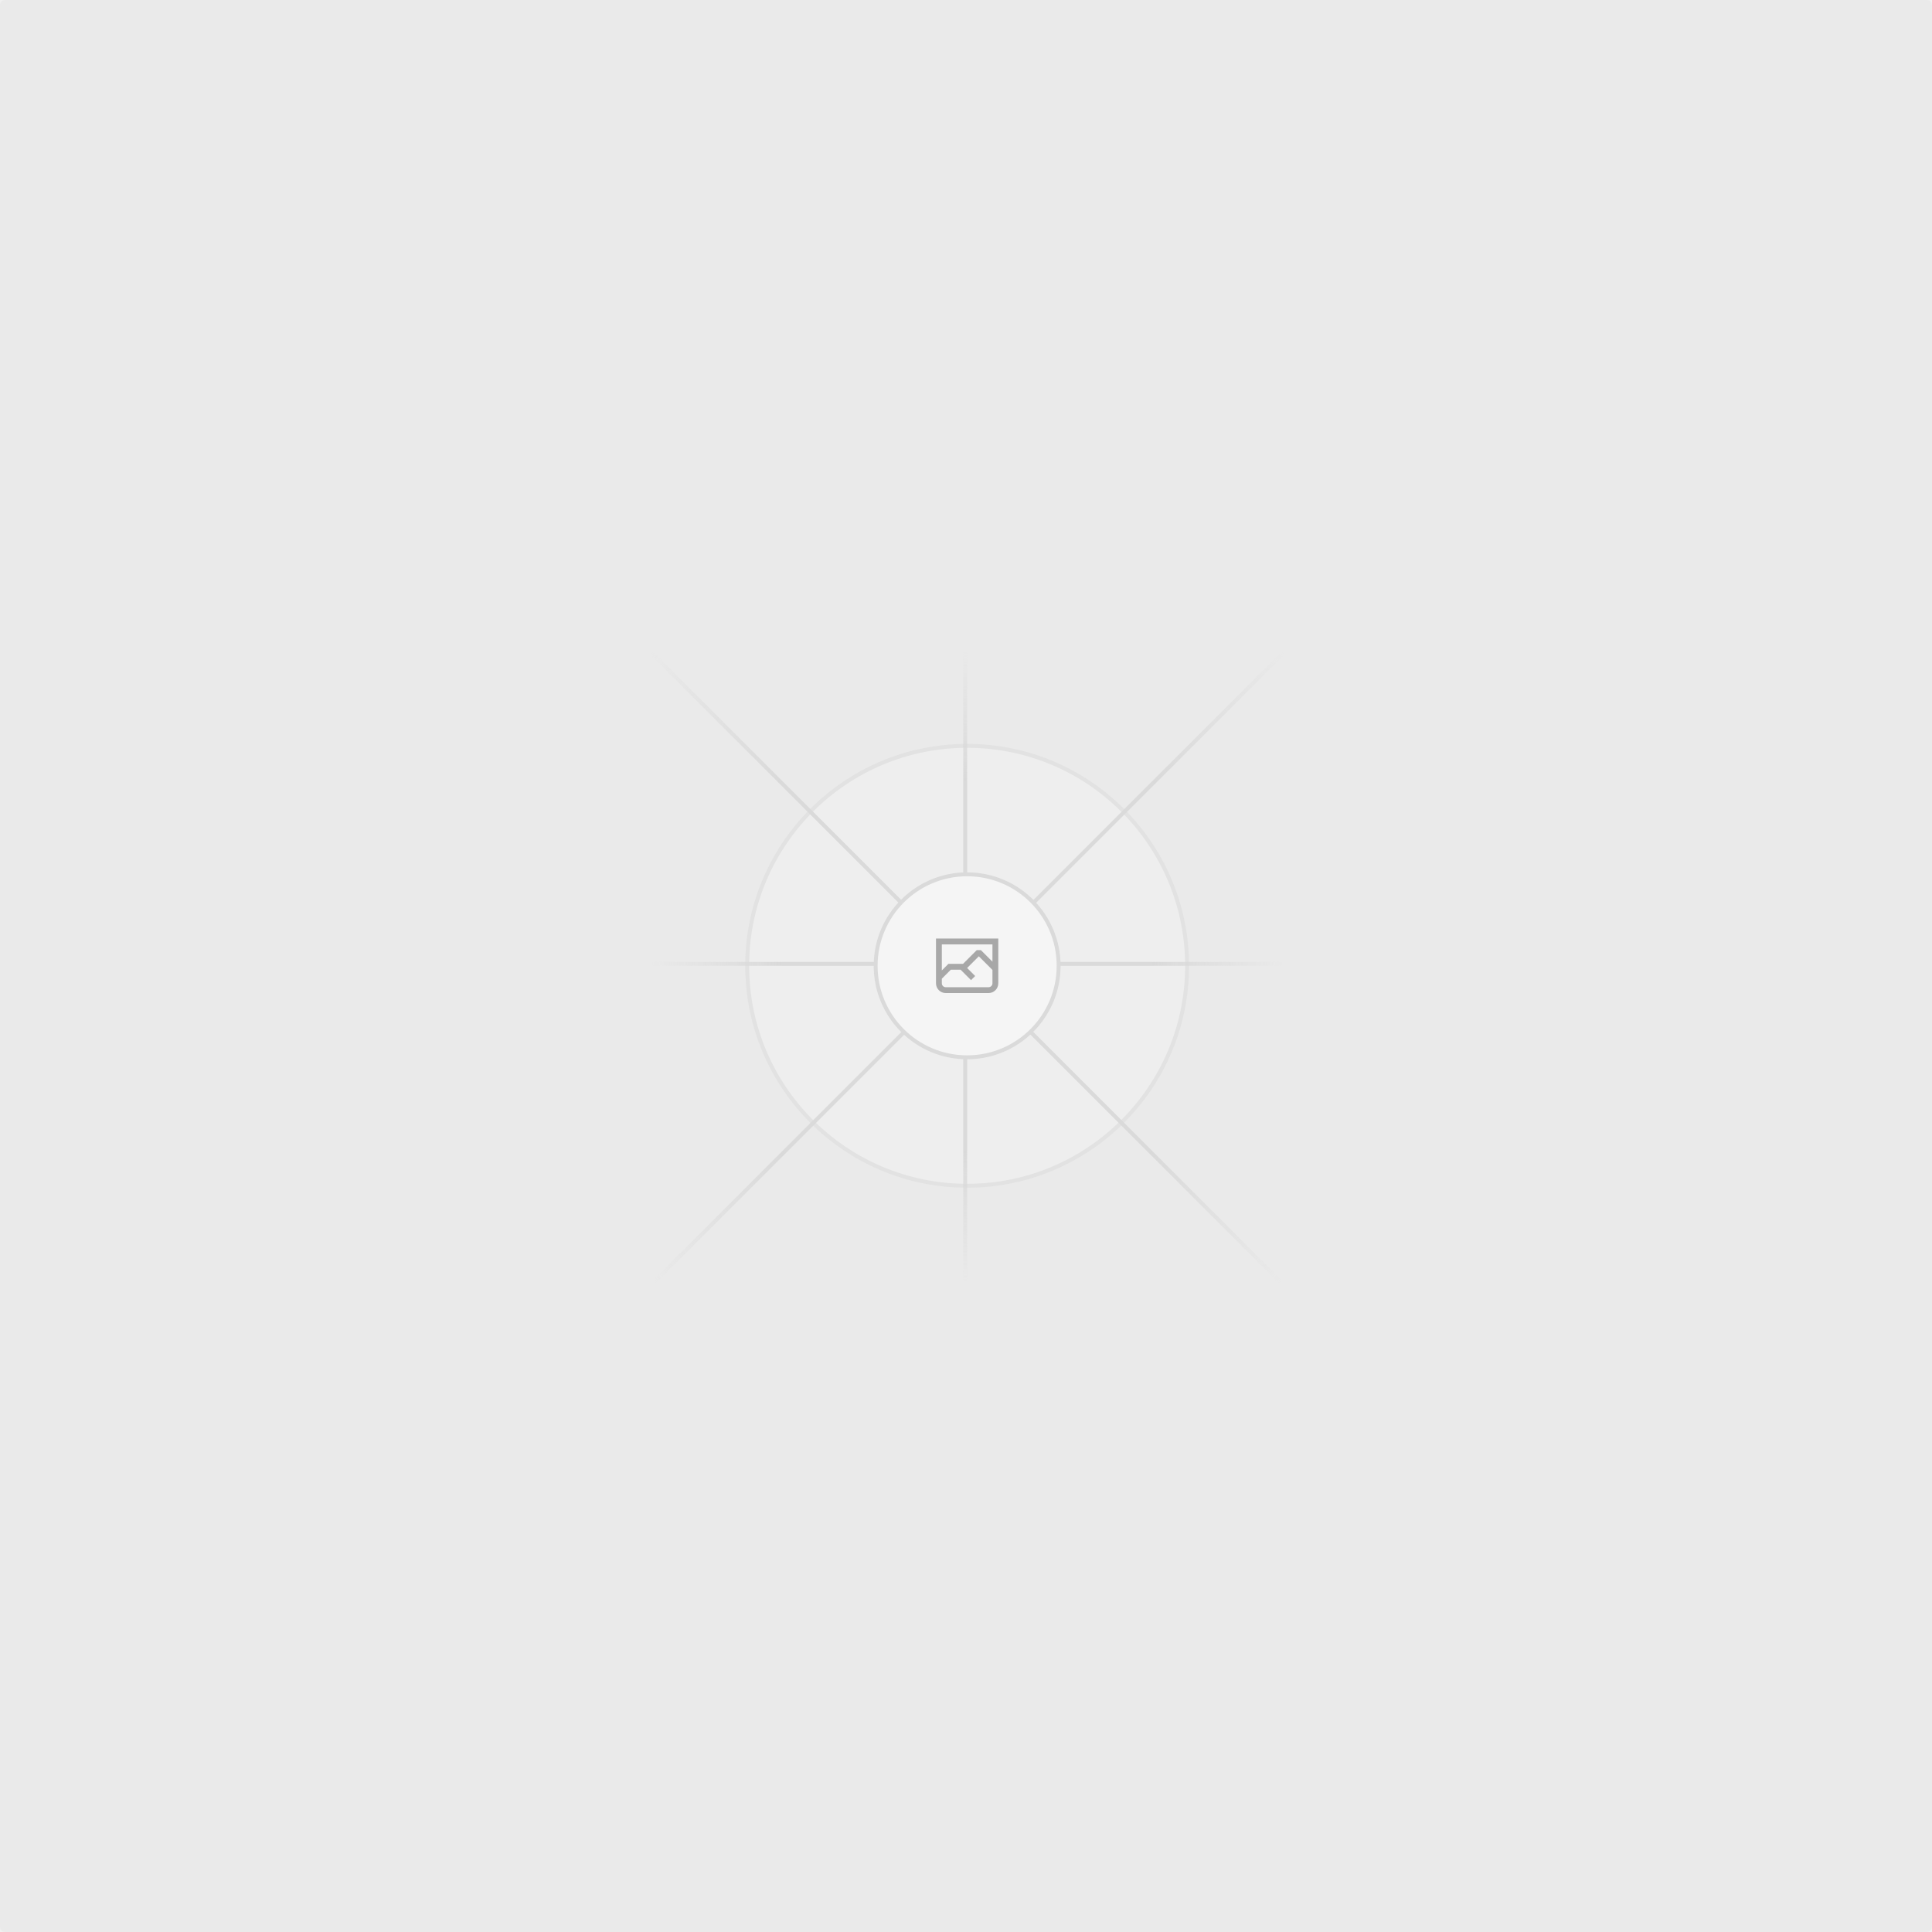
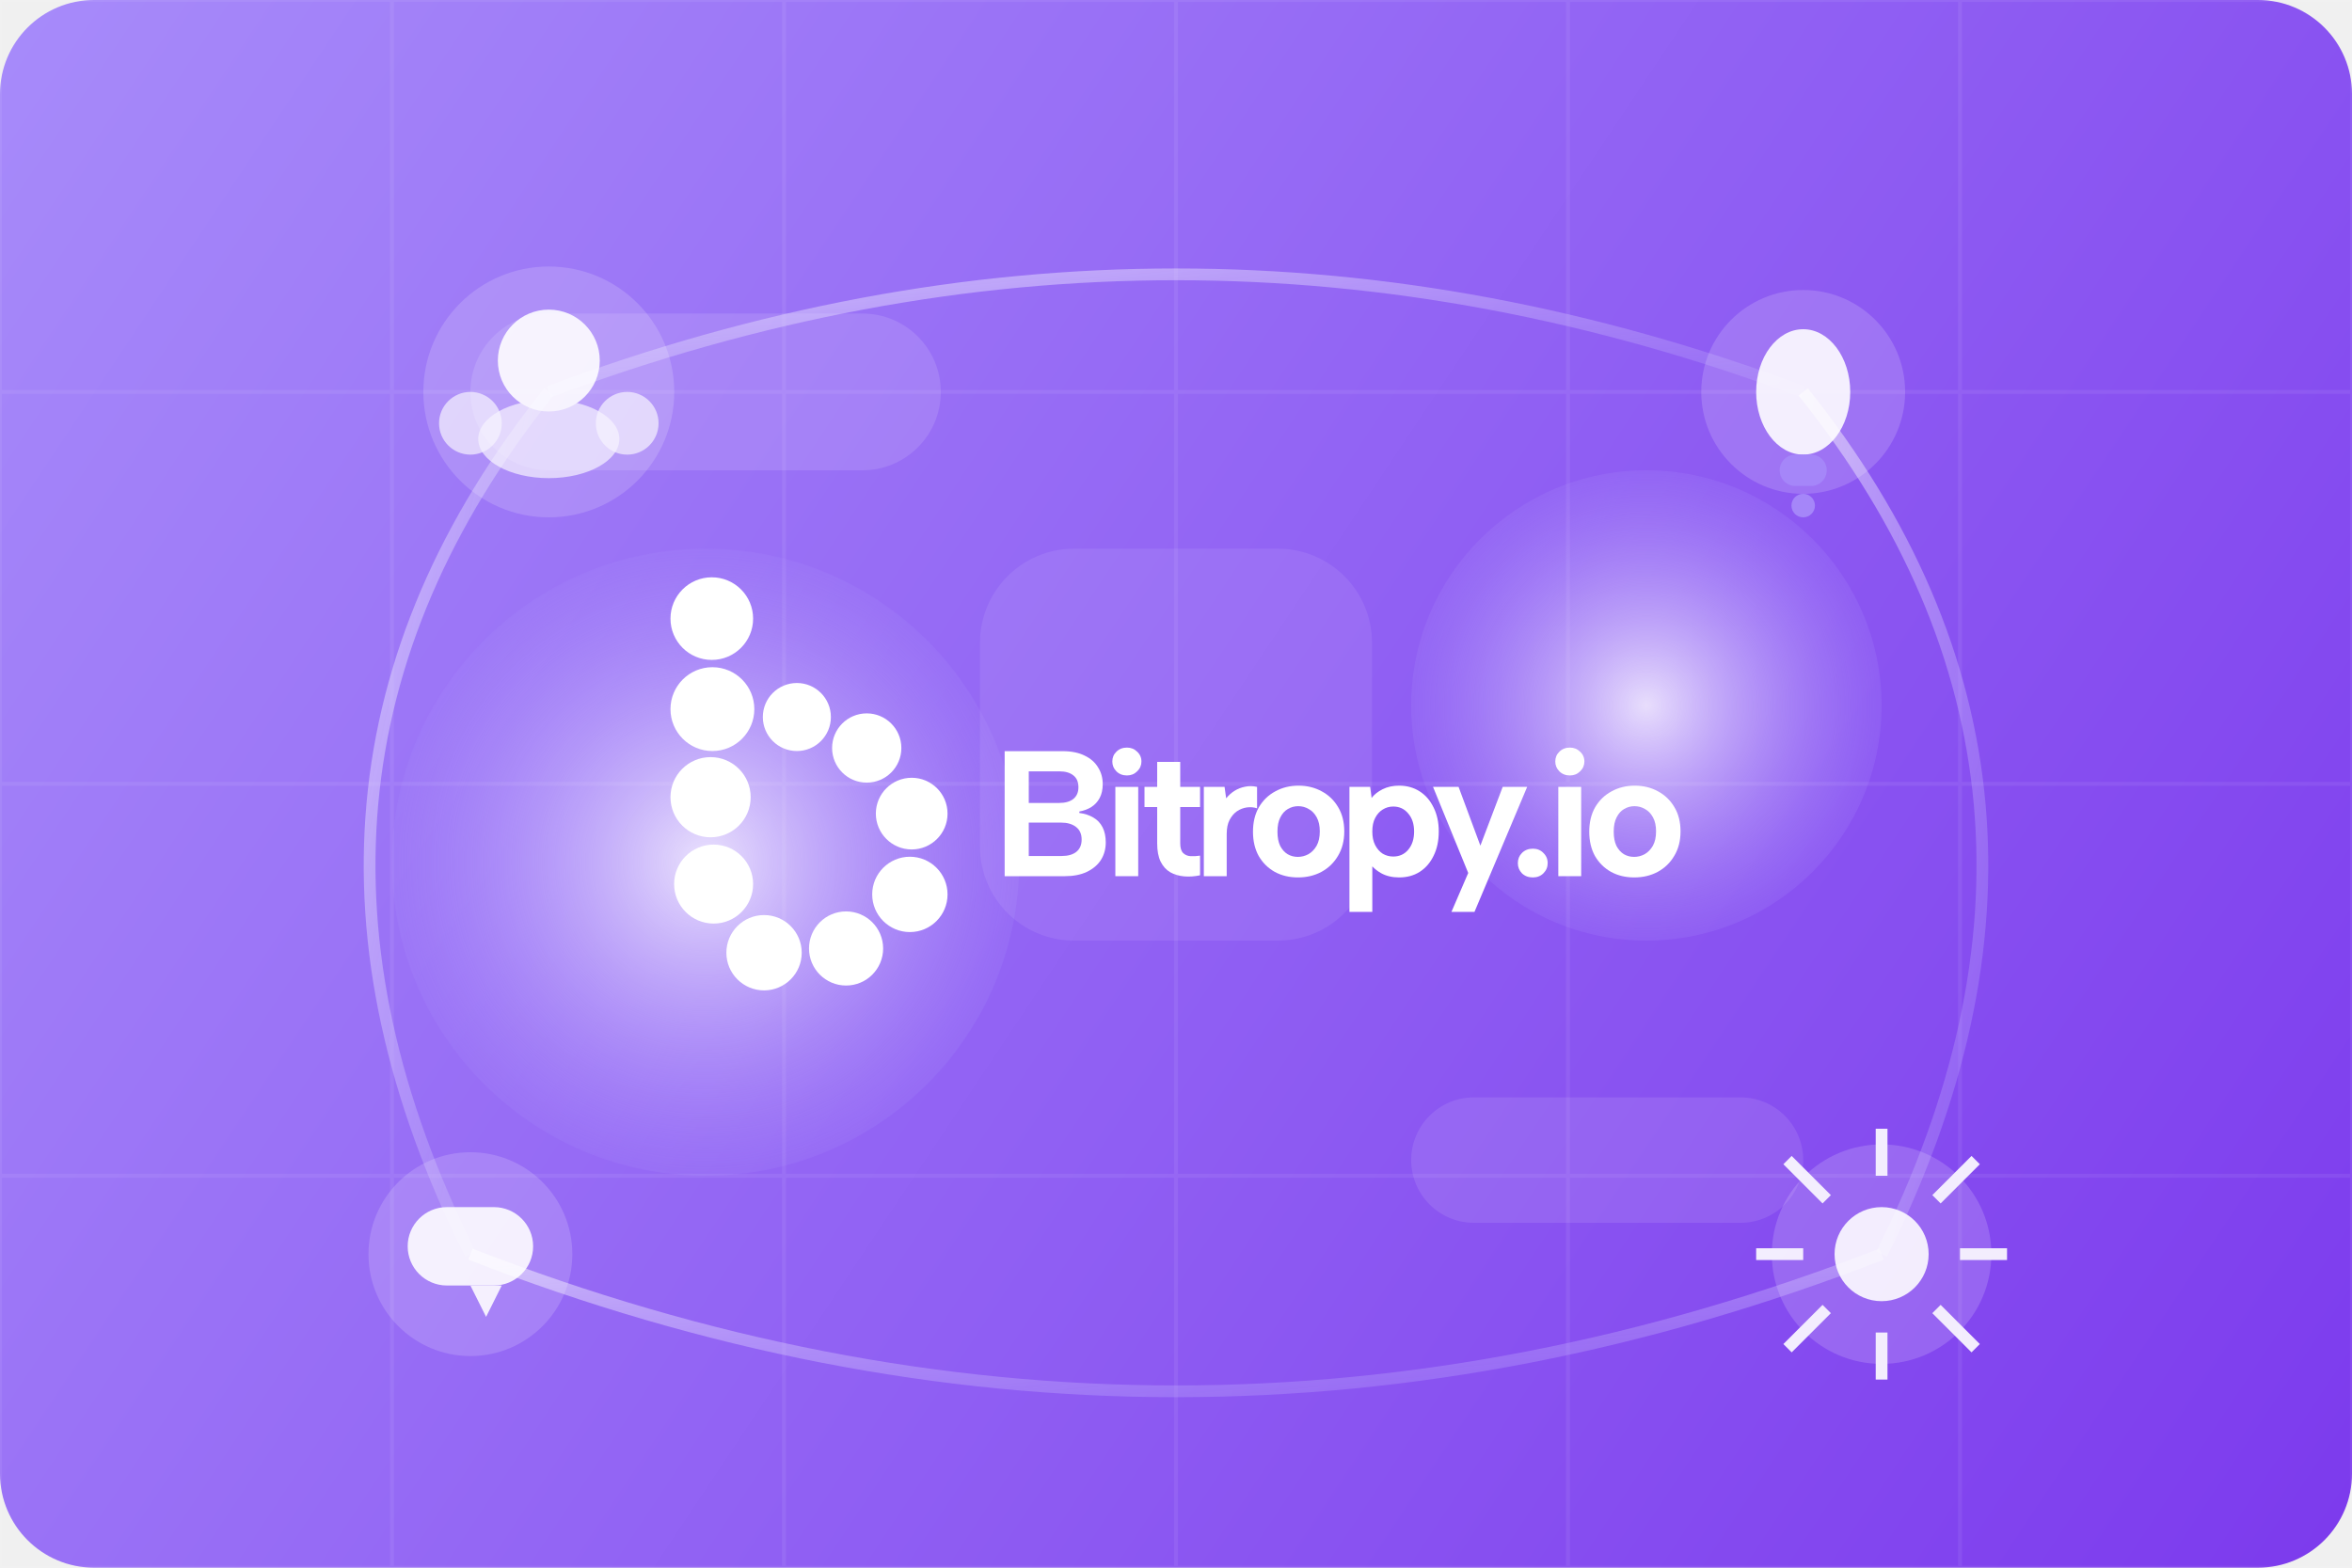
- <svg xmlns="http://www.w3.org/2000/svg" width="1200" height="1200" fill="none">
-   <rect width="1200" height="1200" fill="#EAEAEA" rx="3" />
-   <g opacity=".5">
-     <g opacity=".5">
-       <path fill="#FAFAFA" d="M600.709 736.5c-75.454 0-136.621-61.167-136.621-136.62 0-75.454 61.167-136.621 136.621-136.621 75.453 0 136.62 61.167 136.62 136.621 0 75.453-61.167 136.62-136.62 136.62Z" />
-       <path stroke="#C9C9C9" stroke-width="2.418" d="M600.709 736.5c-75.454 0-136.621-61.167-136.621-136.62 0-75.454 61.167-136.621 136.621-136.621 75.453 0 136.62 61.167 136.62 136.621 0 75.453-61.167 136.62-136.62 136.62Z" />
+ <svg xmlns="http://www.w3.org/2000/svg" width="600" height="400" viewBox="0 0 600 400" fill="none">
+   <defs>
+     <linearGradient id="bgGradient" x1="0" y1="0" x2="600" y2="400" gradientUnits="userSpaceOnUse">
+       <stop stop-color="#a78bfa" />
+       <stop offset="1" stop-color="#7c3aed" />
+     </linearGradient>
+     <radialGradient id="circleGradient" cx="0.5" cy="0.5" r="0.5" fx="0.5" fy="0.5">
+       <stop offset="0%" stop-color="#fff" stop-opacity="0.8" />
+       <stop offset="100%" stop-color="#a78bfa" stop-opacity="0.2" />
+     </radialGradient>
+     <linearGradient id="lineGradient" x1="0" y1="0" x2="1" y2="1">
+       <stop offset="0%" stop-color="#fff" stop-opacity="0.5" />
+       <stop offset="100%" stop-color="#a78bfa" stop-opacity="0.3" />
+     </linearGradient>
+   </defs>
+   <rect width="600" height="400" rx="24" fill="url(#bgGradient)" />
+   <circle cx="180" cy="220" r="80" fill="url(#circleGradient)" />
+   <circle cx="420" cy="180" r="60" fill="url(#circleGradient)" />
+   <rect x="120" y="80" width="120" height="40" rx="20" fill="#fff" fill-opacity="0.12" />
+   <rect x="360" y="280" width="100" height="32" rx="16" fill="#fff" fill-opacity="0.10" />
+   <rect x="250" y="140" width="100" height="100" rx="24" fill="#fff" fill-opacity="0.08" />
+   <g transform="translate(300,200) scale(0.31)">
+     <g transform="translate(-416,-170)">
+       <path d="M77 278C94.121 278 108 291.879 108 309C108 326.121 94.121 340 77 340C59.879 340 46 326.121 46 309C46 291.879 59.879 278 77 278Z" fill="white" />
+       <path d="M144.5 275C161.345 275 175 288.655 175 305.5C175 322.345 161.345 336 144.5 336C127.655 336 114 322.345 114 305.5C114 288.655 127.655 275 144.5 275Z" fill="white" />
+       <path d="M197 230C214.121 230 228 243.879 228 261C228 278.121 214.121 292 197 292C179.879 292 166 278.121 166 261C166 243.879 179.879 230 197 230Z" fill="white" />
+       <path d="M35.5 220C53.449 220 68 234.551 68 252.5C68 270.449 53.449 285 35.5 285C17.551 285 3 270.449 3 252.5C3 234.551 17.551 220 35.5 220Z" fill="white" />
+       <path fill-rule="evenodd" clip-rule="evenodd" d="M599.592 171.471C605.962 171.471 611.596 173.039 616.496 176.175C621.396 179.311 625.219 183.721 627.963 189.405C630.805 194.991 632.226 201.606 632.226 209.25C632.226 216.894 630.805 223.558 627.963 229.242C625.219 234.926 621.396 239.336 616.496 242.472C611.694 245.51 606.06 247.029 599.592 247.029C593.908 247.029 588.958 245.853 584.744 243.501C581.898 241.875 579.498 240.013 577.542 237.918V275.4H558.726V172.5H575.777L576.953 181.614C579.109 178.772 582.147 176.371 586.067 174.411C589.987 172.451 594.496 171.471 599.592 171.471ZM594.74 188.67C591.604 188.67 588.713 189.503 586.067 191.169C583.519 192.737 581.462 195.04 579.894 198.078C578.326 201.018 577.542 204.742 577.542 209.25C577.542 213.66 578.326 217.384 579.894 220.422C581.461 223.46 583.52 225.812 586.067 227.478C588.713 229.045 591.604 229.83 594.74 229.83C599.836 229.83 603.953 227.968 607.089 224.244C610.323 220.422 611.939 215.424 611.939 209.25C611.939 203.076 610.323 198.127 607.089 194.403C603.953 190.581 599.836 188.67 594.74 188.67Z" fill="white" />
+       <path d="M666.471 220.863L684.846 172.5H704.984L661.62 275.4H642.657L656.475 243.354L627.516 172.5H648.537L666.471 220.863Z" fill="white" />
+       <path fill-rule="evenodd" clip-rule="evenodd" d="M516.836 171.471C523.892 171.471 530.262 173.039 535.946 176.175C541.63 179.213 546.139 183.574 549.471 189.258C552.803 194.844 554.469 201.459 554.469 209.103C554.469 216.845 552.753 223.558 549.323 229.242C545.991 234.926 541.434 239.336 535.652 242.472C529.968 245.51 523.549 247.029 516.396 247.029C509.242 247.029 502.871 245.51 497.285 242.472C491.699 239.336 487.29 234.975 484.056 229.389C480.92 223.705 479.352 217.04 479.352 209.396C479.352 201.655 480.968 194.942 484.202 189.258C487.534 183.574 492.043 179.213 497.727 176.175C503.41 173.039 509.78 171.471 516.836 171.471ZM516.542 188.376C513.504 188.376 510.662 189.16 508.017 190.728C505.469 192.198 503.41 194.501 501.842 197.637C500.274 200.675 499.49 204.595 499.49 209.396C499.49 214.002 500.225 217.874 501.695 221.01C503.263 224.048 505.321 226.351 507.869 227.919C510.417 229.389 513.21 230.124 516.248 230.124C519.286 230.124 522.177 229.389 524.921 227.919C527.665 226.351 529.92 224.048 531.684 221.01C533.447 217.874 534.329 213.904 534.329 209.103C534.329 204.497 533.496 200.675 531.83 197.637C530.164 194.501 527.959 192.197 525.215 190.728C522.569 189.16 519.678 188.376 516.542 188.376Z" fill="white" />
+       <path d="M709.658 223.362C713.186 223.362 716.077 224.538 718.331 226.89C720.683 229.144 721.858 231.938 721.858 235.27C721.858 238.503 720.683 241.297 718.331 243.648C716.077 245.902 713.186 247.029 709.658 247.029C706.032 247.029 703.042 245.902 700.69 243.648C698.437 241.297 697.31 238.503 697.31 235.27C697.31 231.938 698.436 229.144 700.69 226.89C703.042 224.538 706.032 223.362 709.658 223.362Z" fill="white" />
+       <path fill-rule="evenodd" clip-rule="evenodd" d="M793.553 171.471C800.608 171.471 806.978 173.039 812.662 176.175C818.346 179.213 822.855 183.574 826.187 189.258C829.518 194.844 831.185 201.459 831.185 209.103C831.185 216.845 829.469 223.558 826.039 229.242C822.707 234.926 818.15 239.336 812.368 242.472C806.684 245.51 800.265 247.029 793.111 247.029C785.957 247.029 779.587 245.51 774.001 242.472C768.415 239.336 764.005 234.975 760.771 229.389C757.636 223.705 756.067 217.04 756.067 209.396C756.067 201.655 757.684 194.942 760.918 189.258C764.25 183.574 768.758 179.213 774.442 176.175C780.126 173.039 786.497 171.471 793.553 171.471ZM793.258 188.376C790.22 188.376 787.378 189.16 784.732 190.728C782.185 192.197 780.127 194.501 778.559 197.637C776.991 200.675 776.206 204.595 776.206 209.396C776.206 214.002 776.941 217.874 778.411 221.01C779.979 224.048 782.037 226.351 784.585 227.919C787.133 229.389 789.926 230.124 792.964 230.124C796.002 230.124 798.894 229.389 801.638 227.919C804.382 226.351 806.635 224.048 808.399 221.01C810.163 217.874 811.045 213.904 811.045 209.103C811.045 204.497 810.212 200.675 808.546 197.637C806.88 194.501 804.675 192.197 801.932 190.728C799.286 189.16 796.394 188.376 793.258 188.376Z" fill="white" />
+       <path d="M419.478 172.5H435.795V189.111H419.478V218.952C419.478 222.774 420.311 225.469 421.977 227.037C423.643 228.605 425.701 229.438 428.15 229.536C430.698 229.634 433.247 229.487 435.795 229.095V245.265C431.287 246.245 426.876 246.538 422.564 246.146C418.35 245.754 414.577 244.628 411.245 242.766C407.913 240.806 405.268 237.866 403.308 233.946C401.446 230.026 400.515 225.028 400.515 218.952V189.111H390.077V172.5H400.515V151.92H419.478V172.5Z" fill="white" />
+       <path fill-rule="evenodd" clip-rule="evenodd" d="M322.771 143.101C329.924 143.101 335.952 144.325 340.852 146.775C345.752 149.127 349.427 152.362 351.877 156.478C354.425 160.495 355.699 165.053 355.699 170.148C355.699 174.656 354.866 178.478 353.2 181.614C351.534 184.75 349.231 187.249 346.291 189.111C343.449 190.875 340.166 192.1 336.442 192.786V193.962C340.95 194.55 344.821 195.824 348.055 197.784C351.289 199.646 353.788 202.292 355.552 205.722C357.316 209.152 358.198 213.317 358.198 218.217C358.198 223.607 356.875 228.409 354.229 232.623C351.583 236.739 347.712 240.022 342.616 242.472C337.618 244.824 331.591 246 324.535 246H274.996V143.101H322.771ZM294.841 229.389H321.889C327.083 229.389 331.101 228.262 333.943 226.008C336.883 223.656 338.353 220.275 338.353 215.865C338.353 211.259 336.785 207.78 333.649 205.428C330.611 203.076 326.544 201.9 321.448 201.9H294.841V229.389ZM294.841 185.73H319.831C324.829 185.73 328.7 184.652 331.444 182.496C334.286 180.242 335.707 177.008 335.707 172.794C335.707 168.482 334.335 165.248 331.591 163.092C328.847 160.838 324.975 159.711 319.978 159.711H294.841V185.73Z" fill="white" />
+       <path d="M384.909 246H366.094V172.5H384.909V246Z" fill="white" />
+       <path d="M472.866 172.353C476.002 171.667 479.285 171.716 482.715 172.5V190.14C480.069 189.258 477.276 189.013 474.336 189.405C471.494 189.797 468.799 190.826 466.251 192.492C463.801 194.158 461.743 196.559 460.077 199.695C458.509 202.733 457.725 206.604 457.725 211.308V246H438.909V172.5H455.961L457.284 181.908C459.342 179.36 461.645 177.302 464.193 175.734C466.839 174.068 469.73 172.941 472.866 172.353Z" fill="white" />
+       <path d="M749.43 246H730.613V172.5H749.43V246Z" fill="white" />
+       <path d="M198.5 165C214.792 165 228 178.208 228 194.5C228 210.792 214.792 224 198.5 224C182.208 224 169 210.792 169 194.5C169 178.208 182.208 165 198.5 165Z" fill="white" />
+       <path d="M33 148C51.225 148 66 162.775 66 181C66 199.225 51.225 214 33 214C14.775 214 0 199.225 0 181C0 162.775 14.775 148 33 148Z" fill="white" />
+       <path d="M161.5 112C177.24 112 190 124.76 190 140.5C190 156.24 177.24 169 161.5 169C145.76 169 133 156.24 133 140.5C133 124.76 145.76 112 161.5 112Z" fill="white" />
+       <path d="M375.648 140.16C378.98 140.16 381.773 141.287 384.027 143.541C386.379 145.697 387.556 148.392 387.556 151.626C387.556 154.762 386.379 157.457 384.027 159.711C381.773 161.965 378.98 163.092 375.648 163.092C372.12 163.092 369.23 161.965 366.976 159.711C364.722 157.457 363.595 154.762 363.595 151.626C363.595 148.392 364.722 145.697 366.976 143.541C369.23 141.287 372.12 140.16 375.648 140.16Z" fill="white" />
+       <path d="M740.168 140.16C743.5 140.16 746.293 141.287 748.547 143.541C750.899 145.697 752.075 148.392 752.075 151.626C752.075 154.762 750.899 157.457 748.547 159.711C746.293 161.965 743.5 163.092 740.168 163.092C736.64 163.092 733.749 161.965 731.495 159.711C729.241 157.457 728.114 154.762 728.114 151.626C728.114 148.392 729.241 145.697 731.495 143.541C733.749 141.287 736.64 140.16 740.168 140.16Z" fill="white" />
+       <path d="M34.5 74C53.554 74 69 89.446 69 108.5C69 127.554 53.554 143 34.5 143C15.446 143 0 127.554 0 108.5C0 89.446 15.446 74 34.5 74Z" fill="white" />
+       <path d="M104 87C119.464 87 132 99.536 132 115C132 130.464 119.464 143 104 143C88.536 143 76 130.464 76 115C76 99.536 88.536 87 104 87Z" fill="white" />
+       <path d="M34 0C52.778 0 68 15.222 68 34C68 52.778 52.778 68 34 68C15.222 68 0 52.778 0 34C0 15.222 15.222 0 34 0Z" fill="white" />
    </g>
-     <path stroke="url(#a)" stroke-width="2.418" d="M0-1.209h553.581" transform="scale(1 -1) rotate(45 1163.11 91.165)" />
-     <path stroke="url(#b)" stroke-width="2.418" d="M404.846 598.671h391.726" />
-     <path stroke="url(#c)" stroke-width="2.418" d="M599.5 795.742V404.017" />
-     <path stroke="url(#d)" stroke-width="2.418" d="m795.717 796.597-391.441-391.44" />
-     <path fill="#fff" d="M600.709 656.704c-31.384 0-56.825-25.441-56.825-56.824 0-31.384 25.441-56.825 56.825-56.825 31.383 0 56.824 25.441 56.824 56.825 0 31.383-25.441 56.824-56.824 56.824Z" />
-     <g clip-path="url(#e)">
-       <path fill="#666" fill-rule="evenodd" d="M616.426 586.58h-31.434v16.176l3.553-3.554.531-.531h9.068l.074-.074 8.463-8.463h2.565l7.18 7.181V586.58Zm-15.715 14.654 3.698 3.699 1.283 1.282-2.565 2.565-1.282-1.283-5.2-5.199h-6.066l-5.514 5.514-.073.073v2.876a2.418 2.418 0 0 0 2.418 2.418h26.598a2.418 2.418 0 0 0 2.418-2.418v-8.317l-8.463-8.463-7.181 7.181-.071.072Zm-19.347 5.442v4.085a6.045 6.045 0 0 0 6.046 6.045h26.598a6.044 6.044 0 0 0 6.045-6.045v-7.108l1.356-1.355-1.282-1.283-.074-.073v-17.989h-38.689v23.43l-.146.146.146.147Z" clip-rule="evenodd" />
+   </g>
+   <g opacity="0.07">
+     <rect x="0" y="0" width="600" height="400" fill="none" stroke="#fff" stroke-width="1" />
+     <line x1="100" y1="0" x2="100" y2="400" stroke="#fff" />
+     <line x1="200" y1="0" x2="200" y2="400" stroke="#fff" />
+     <line x1="300" y1="0" x2="300" y2="400" stroke="#fff" />
+     <line x1="400" y1="0" x2="400" y2="400" stroke="#fff" />
+     <line x1="500" y1="0" x2="500" y2="400" stroke="#fff" />
+     <line x1="0" y1="100" x2="600" y2="100" stroke="#fff" />
+     <line x1="0" y1="200" x2="600" y2="200" stroke="#fff" />
+     <line x1="0" y1="300" x2="600" y2="300" stroke="#fff" />
+   </g>
+   <path d="M140 100 Q300 40 460 100" stroke="url(#lineGradient)" stroke-width="3" fill="none" />
+   <path d="M140 100 Q60 200 120 320" stroke="url(#lineGradient)" stroke-width="3" fill="none" />
+   <path d="M120 320 Q300 390 480 320" stroke="url(#lineGradient)" stroke-width="3" fill="none" />
+   <path d="M480 320 Q540 200 460 100" stroke="url(#lineGradient)" stroke-width="3" fill="none" />
+   <g opacity="0.9">
+     <g>
+       <circle cx="140" cy="100" r="32" fill="#fff" fill-opacity="0.18" />
+       <circle cx="140" cy="92" r="13" fill="#fff" />
+       <ellipse cx="140" cy="112" rx="18" ry="10" fill="#fff" fill-opacity="0.7" />
+       <circle cx="120" cy="108" r="8" fill="#fff" fill-opacity="0.7" />
+       <circle cx="160" cy="108" r="8" fill="#fff" fill-opacity="0.7" />
    </g>
-     <path stroke="#C9C9C9" stroke-width="2.418" d="M600.709 656.704c-31.384 0-56.825-25.441-56.825-56.824 0-31.384 25.441-56.825 56.825-56.825 31.383 0 56.824 25.441 56.824 56.825 0 31.383-25.441 56.824-56.824 56.824Z" />
+     <animateTransform attributeName="transform" type="translate" values="0,0; 0,12; 0,0" dur="5s" repeatCount="indefinite" />
  </g>
-   <defs>
-     <linearGradient id="a" x1="554.061" x2="-.48" y1=".083" y2=".087" gradientUnits="userSpaceOnUse">
-       <stop stop-color="#C9C9C9" stop-opacity="0" />
-       <stop offset=".208" stop-color="#C9C9C9" />
-       <stop offset=".792" stop-color="#C9C9C9" />
-       <stop offset="1" stop-color="#C9C9C9" stop-opacity="0" />
-     </linearGradient>
-     <linearGradient id="b" x1="796.912" x2="404.507" y1="599.963" y2="599.965" gradientUnits="userSpaceOnUse">
-       <stop stop-color="#C9C9C9" stop-opacity="0" />
-       <stop offset=".208" stop-color="#C9C9C9" />
-       <stop offset=".792" stop-color="#C9C9C9" />
-       <stop offset="1" stop-color="#C9C9C9" stop-opacity="0" />
-     </linearGradient>
-     <linearGradient id="c" x1="600.792" x2="600.794" y1="403.677" y2="796.082" gradientUnits="userSpaceOnUse">
-       <stop stop-color="#C9C9C9" stop-opacity="0" />
-       <stop offset=".208" stop-color="#C9C9C9" />
-       <stop offset=".792" stop-color="#C9C9C9" />
-       <stop offset="1" stop-color="#C9C9C9" stop-opacity="0" />
-     </linearGradient>
-     <linearGradient id="d" x1="404.85" x2="796.972" y1="403.903" y2="796.02" gradientUnits="userSpaceOnUse">
-       <stop stop-color="#C9C9C9" stop-opacity="0" />
-       <stop offset=".208" stop-color="#C9C9C9" />
-       <stop offset=".792" stop-color="#C9C9C9" />
-       <stop offset="1" stop-color="#C9C9C9" stop-opacity="0" />
-     </linearGradient>
-     <clipPath id="e">
-       <path fill="#fff" d="M581.364 580.535h38.689v38.689h-38.689z" />
-     </clipPath>
-   </defs>
+   <g opacity="0.9">
+     <g>
+       <circle cx="480" cy="320" r="28" fill="#fff" fill-opacity="0.18" />
+       <g transform="translate(480,320)">
+         <g>
+           <circle r="12" fill="#fff" />
+           <g stroke="#fff" stroke-width="3">
+             <line x1="0" y1="-20" x2="0" y2="-32" />
+             <line x1="0" y1="20" x2="0" y2="32" />
+             <line x1="-20" y1="0" x2="-32" y2="0" />
+             <line x1="20" y1="0" x2="32" y2="0" />
+             <line x1="14" y1="14" x2="24" y2="24" />
+             <line x1="-14" y1="14" x2="-24" y2="24" />
+             <line x1="14" y1="-14" x2="24" y2="-24" />
+             <line x1="-14" y1="-14" x2="-24" y2="-24" />
+           </g>
+         </g>
+       </g>
+     </g>
+     <animateTransform attributeName="transform" type="rotate" from="0 480 320" to="360 480 320" dur="8s" repeatCount="indefinite" />
+   </g>
+   <g opacity="0.9">
+     <g>
+       <circle cx="460" cy="100" r="26" fill="#fff" fill-opacity="0.18" />
+       <g>
+         <ellipse cx="460" cy="100" rx="12" ry="16" fill="#fff" />
+         <rect x="454" y="116" width="12" height="8" rx="4" fill="#a78bfa" />
+         <rect x="457" y="126" width="6" height="6" rx="3" fill="#a78bfa" />
+       </g>
+     </g>
+     <animateTransform attributeName="transform" type="translate" values="0,0; 0,10; 0,0" dur="6s" repeatCount="indefinite" />
+   </g>
+   <g opacity="0.9">
+     <g>
+       <circle cx="120" cy="320" r="26" fill="#fff" fill-opacity="0.18" />
+       <g>
+         <rect x="104" y="308" width="32" height="20" rx="10" fill="#fff" />
+         <polygon points="120,328 128,328 124,336" fill="#fff" />
+       </g>
+     </g>
+     <animateTransform attributeName="transform" type="translate" values="0,0; 0,-12; 0,0" dur="7s" repeatCount="indefinite" />
+   </g>
</svg>
